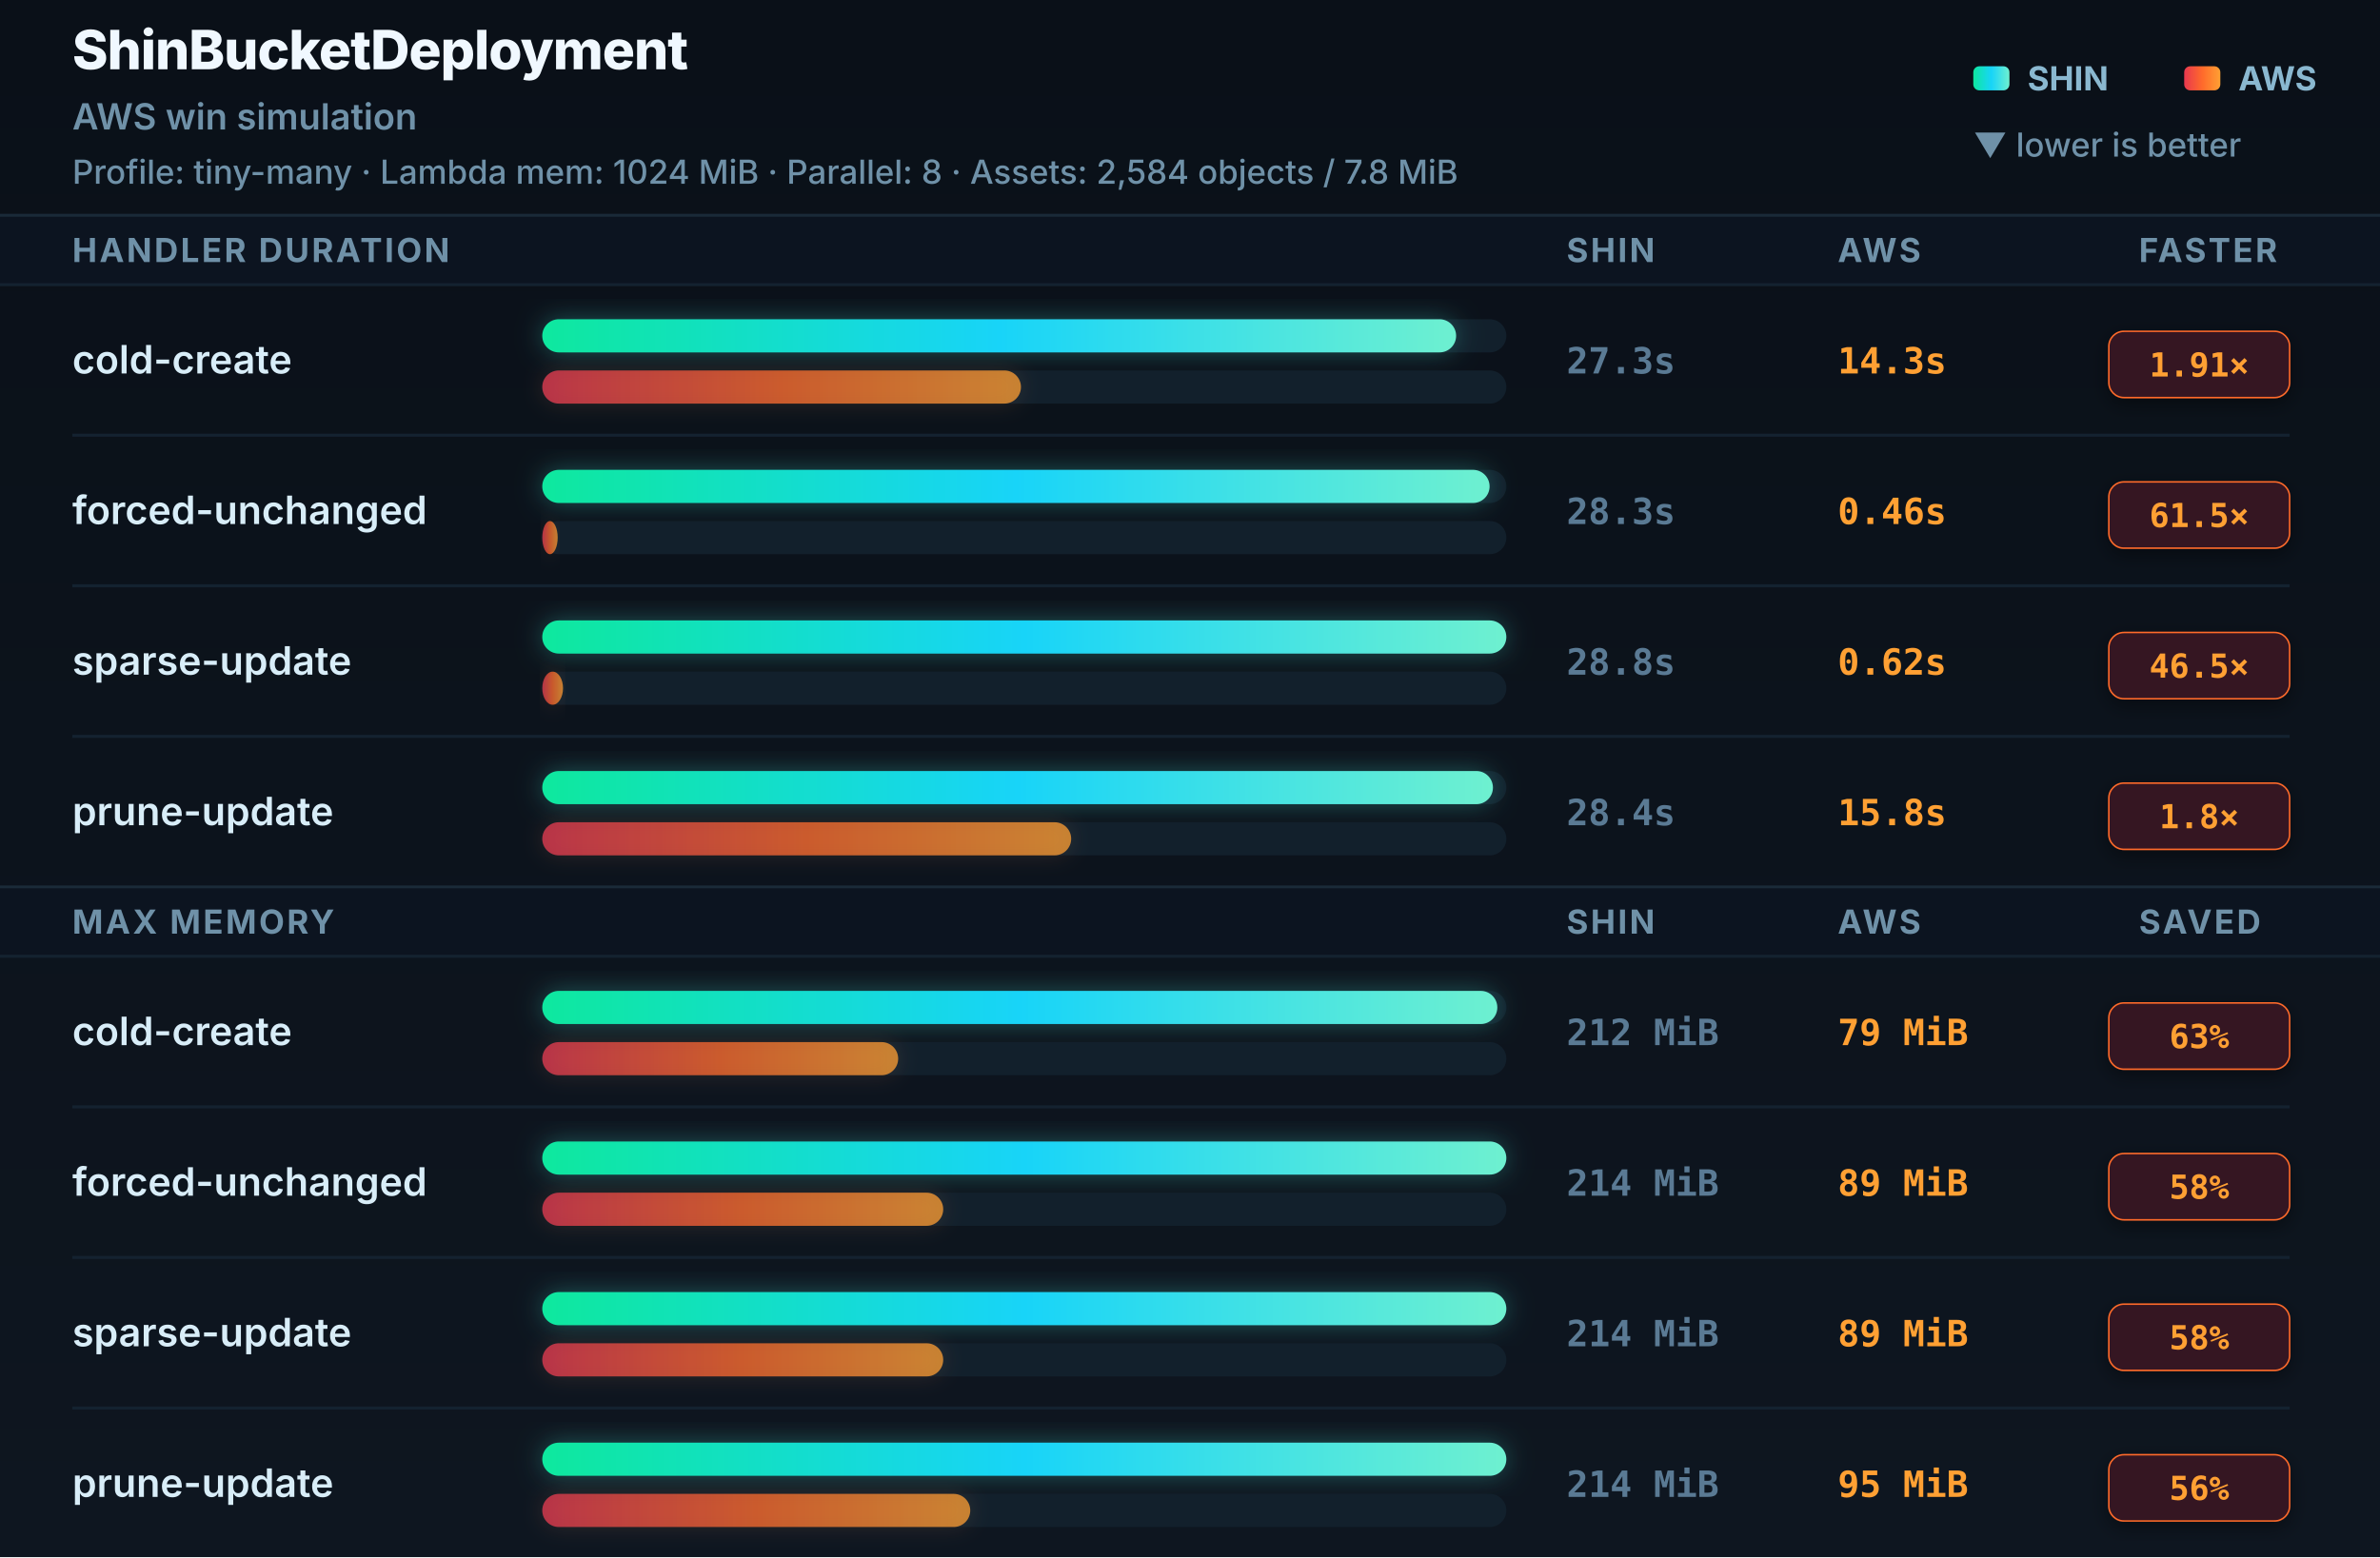
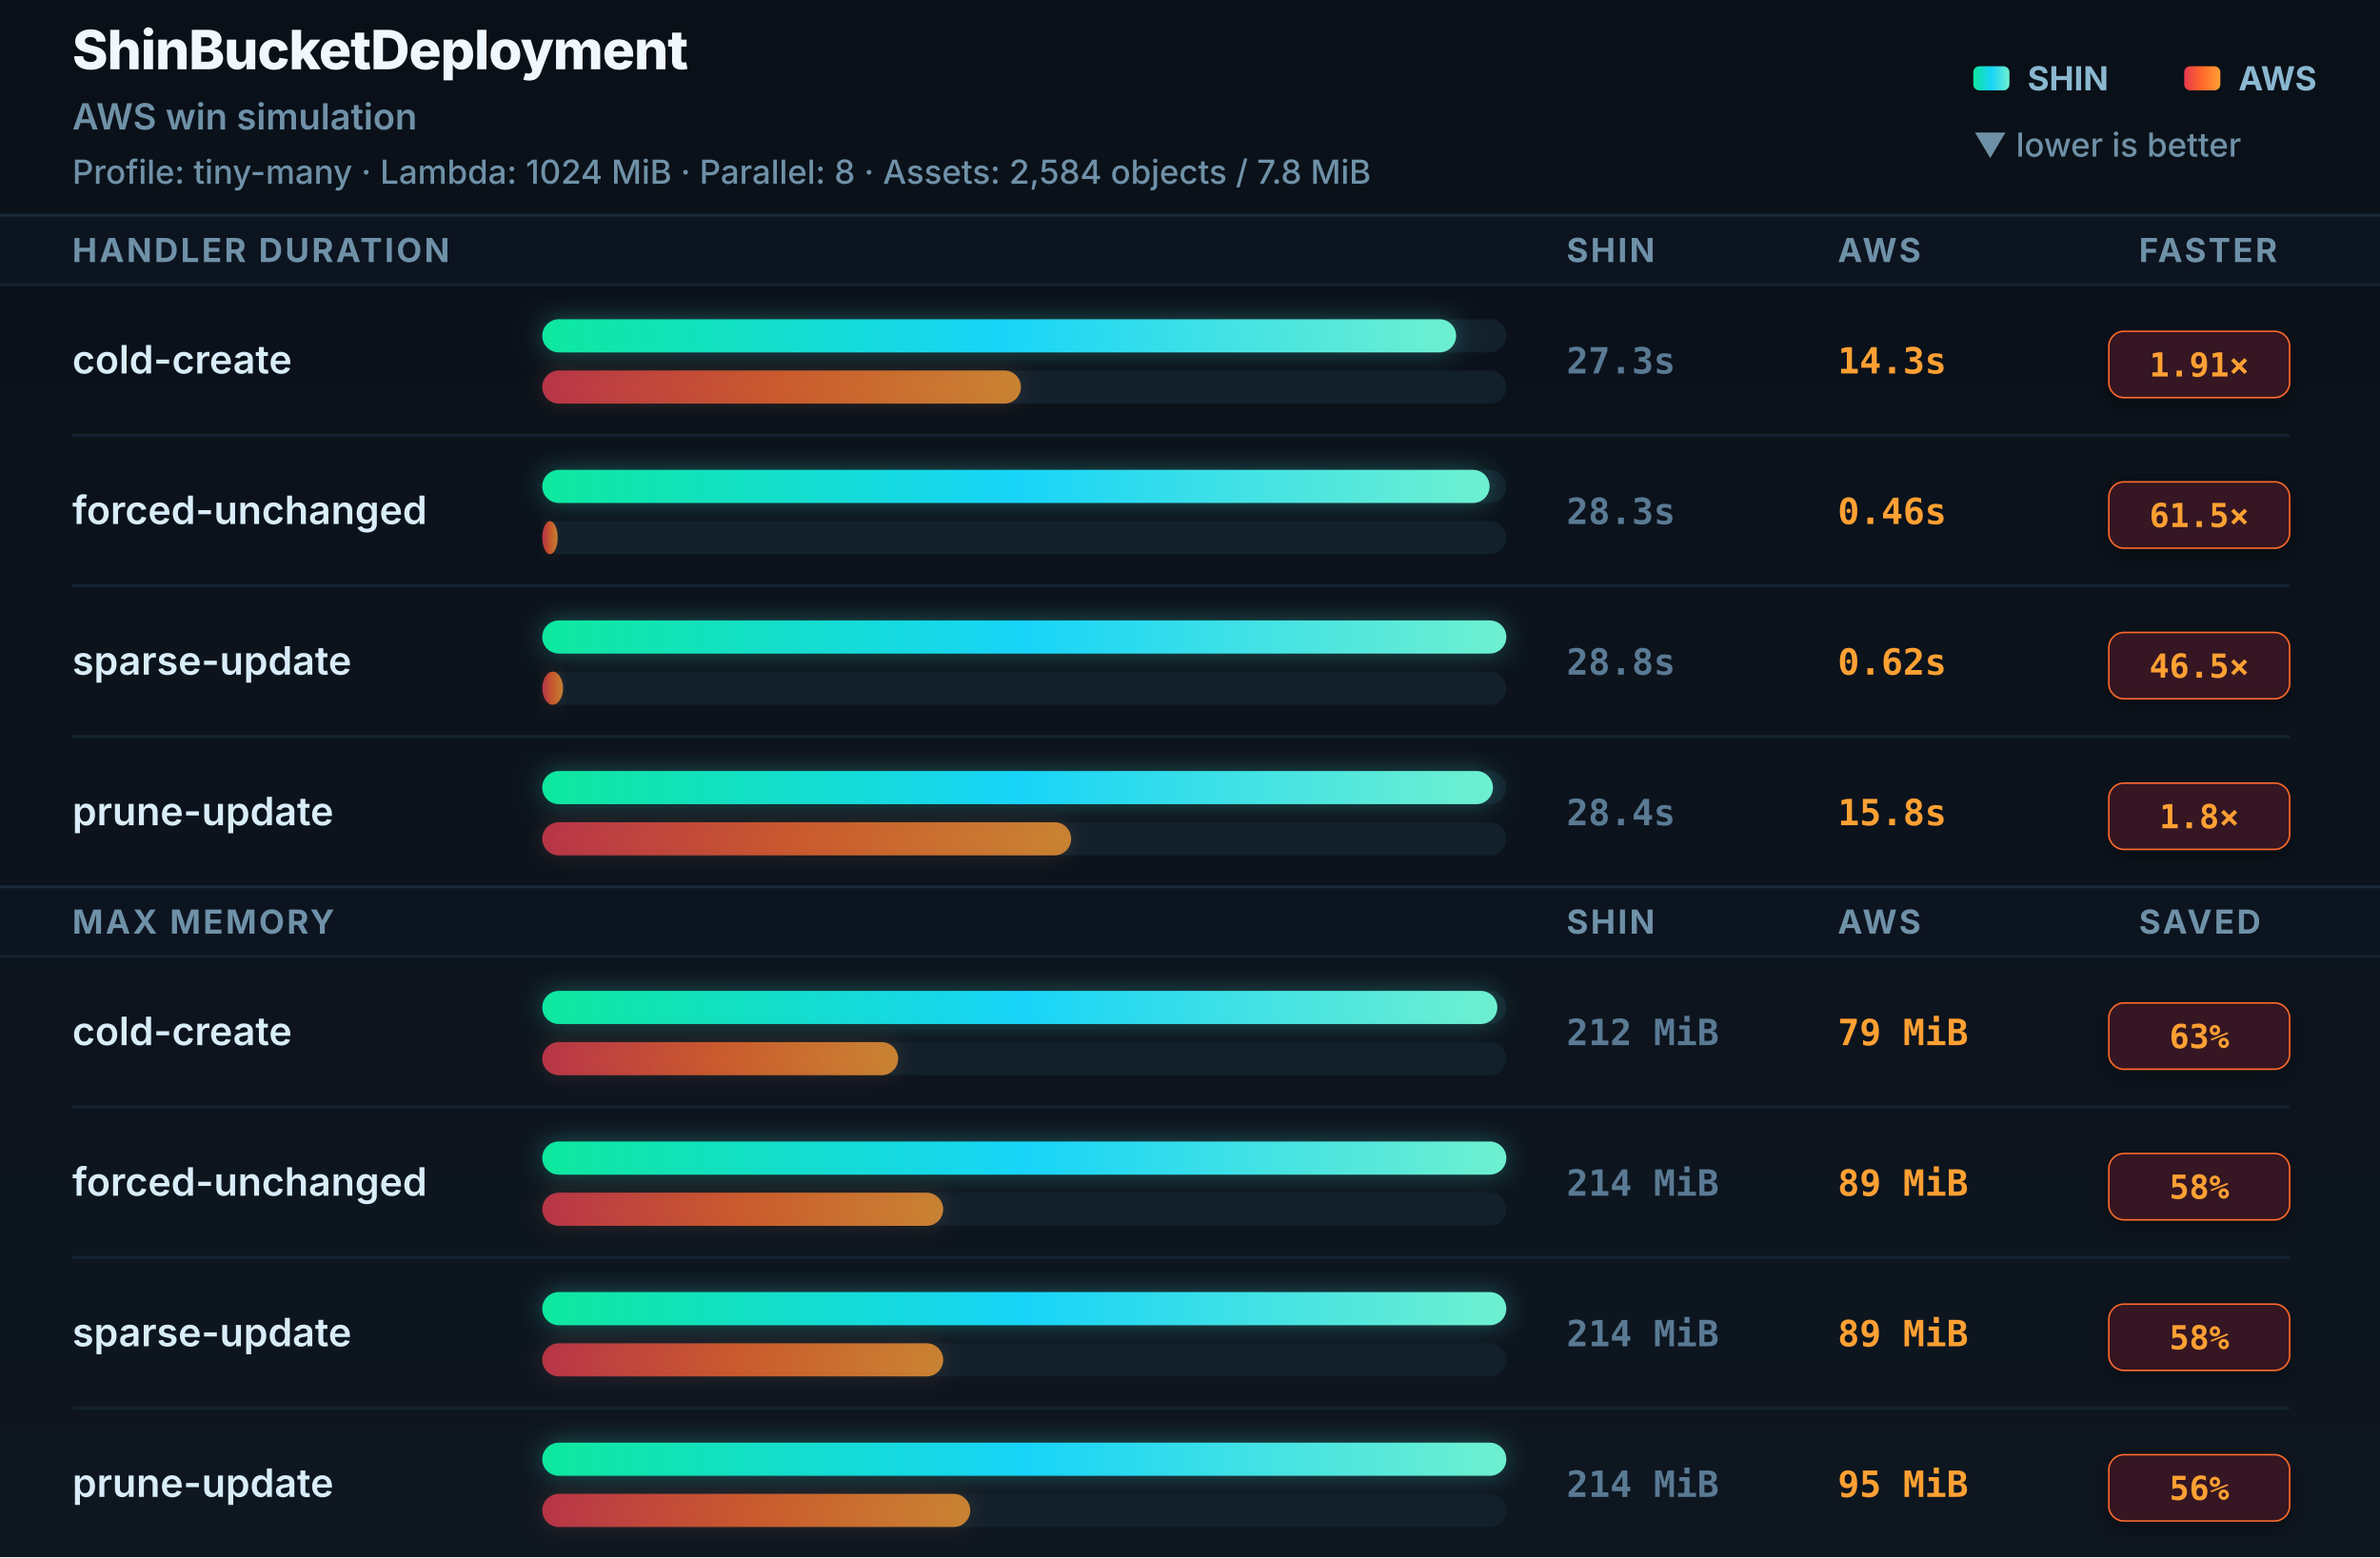
<svg xmlns="http://www.w3.org/2000/svg" width="790" height="517" viewBox="0 0 790 517" role="img" aria-labelledby="title desc">
  <defs>
    <linearGradient id="shin" x1="0" y1="0" x2="1" y2="0">
      <stop offset="0" stop-color="#0ee89e" />
      <stop offset="0.5" stop-color="#18d4f8" />
      <stop offset="1" stop-color="#6ef0d0" />
    </linearGradient>
    <linearGradient id="aws" x1="0" y1="0" x2="1" y2="0">
      <stop offset="0" stop-color="#e8384f" />
      <stop offset="0.5" stop-color="#ff6a2b" />
      <stop offset="1" stop-color="#ffa033" />
    </linearGradient>
    <linearGradient id="bgGrad" x1="0" y1="0" x2="0" y2="1">
      <stop offset="0" stop-color="#0a1018" />
      <stop offset="1" stop-color="#0e1620" />
    </linearGradient>
    <filter id="gS" x="-8%" y="-60%" width="116%" height="220%">
      <feGaussianBlur in="SourceGraphic" stdDeviation="4" />
      <feColorMatrix type="matrix" values="0 0 0 0 0.06 0 0 0 0 0.85 0 0 0 0 0.7 0 0 0 0.6 0" />
    </filter>
    <filter id="gA" x="-8%" y="-60%" width="116%" height="220%">
      <feGaussianBlur in="SourceGraphic" stdDeviation="3.5" />
      <feColorMatrix type="matrix" values="0 0 0 0 0.95 0 0 0 0 0.35 0 0 0 0 0.15 0 0 0 0.4 0" />
    </filter>
    <filter id="badgeShadow" x="-20%" y="-30%" width="140%" height="160%">
      <feDropShadow dx="0" dy="2" stdDeviation="3" flood-color="#000" flood-opacity="0.4" />
    </filter>
  </defs>
  <rect width="790" height="517" fill="url(#bgGrad)" />
  <text x="24" y="23" font-family="Inter, -apple-system, sans-serif" font-size="18" font-weight="800" fill="#f0f8ff" letter-spacing="-0.3">ShinBucketDeployment</text>
  <text x="24" y="43" font-family="Inter, -apple-system, sans-serif" font-size="12" font-weight="600" fill="#6f91a8">AWS win simulation</text>
-   <text x="24" y="61" font-family="Inter, -apple-system, sans-serif" font-size="11" font-weight="500" fill="#6f91a8">Profile: tiny-many · Lambda mem: 1024 MiB · Parallel: 8 · Assets: 2,584 objects / 7.8 MiB</text>
+   <text x="24" y="61" font-family="Inter, -apple-system, sans-serif" font-size="11" font-weight="500" fill="#6f91a8">Profile: tiny-many · Lambda: 1024 MiB · Parallel: 8 · Assets: 2,584 objects / 7.8 MiB</text>
  <rect x="655" y="22" width="12" height="8" rx="2" fill="url(#shin)" />
  <text x="673" y="30" font-family="Inter, -apple-system, sans-serif" font-size="11" font-weight="700" fill="#8ab8d0">SHIN</text>
  <rect x="725" y="22" width="12" height="8" rx="2" fill="url(#aws)" />
  <text x="743" y="30" font-family="Inter, -apple-system, sans-serif" font-size="11" font-weight="700" fill="#8ab8d0">AWS</text>
  <text x="655" y="52" font-family="Inter, -apple-system, sans-serif" font-size="11" font-weight="500" fill="#6f91a8">▼ lower is better</text>
  <rect x="0" y="71" width="790" height="1" fill="#1a2a38" />
  <rect y="72" width="790" height="22" fill="#0c1420" />
  <text x="24" y="87" font-family="Inter, -apple-system, sans-serif" font-size="11" font-weight="700" fill="#6f91a8" letter-spacing="0.8">HANDLER DURATION</text>
  <text x="520" y="87" font-family="Inter, -apple-system, sans-serif" font-size="11" font-weight="700" fill="#6f91a8" letter-spacing="0.8">SHIN</text>
  <text x="610" y="87" font-family="Inter, -apple-system, sans-serif" font-size="11" font-weight="700" fill="#6f91a8" letter-spacing="0.8">AWS</text>
  <text x="710" y="87" font-family="Inter, -apple-system, sans-serif" font-size="11" font-weight="700" fill="#6f91a8" letter-spacing="0.8">FASTER</text>
  <rect x="0" y="94" width="790" height="1" fill="#142230" />
  <text x="24" y="124" font-family="Inter, -apple-system, sans-serif" font-size="13" font-weight="600" fill="#d8edf8">cold-create</text>
  <rect x="180" y="106" width="320" height="11" rx="5.5" fill="#12202c" />
  <rect x="180" y="106" width="303.333" height="11" rx="5.5" fill="url(#shin)" filter="url(#gS)" opacity="0.5" />
  <rect x="180" y="106" width="303.333" height="11" rx="5.5" fill="url(#shin)" />
  <rect x="180" y="123" width="320" height="11" rx="5.5" fill="#12202c" />
  <rect x="180" y="123" width="158.889" height="11" rx="5.5" fill="url(#aws)" filter="url(#gA)" opacity="0.35" />
  <rect x="180" y="123" width="158.889" height="11" rx="5.5" fill="url(#aws)" opacity="0.75" />
  <text x="520" y="124" font-family="JetBrains Mono, monospace" font-size="12" font-weight="700" fill="#5a7a94">27.3s</text>
  <text x="610" y="124" font-family="JetBrains Mono, monospace" font-size="12" font-weight="700" fill="#ffa033">14.3s</text>
  <rect x="700" y="110" width="60" height="22" rx="5" fill="#341821" stroke="#ff6a2b" stroke-width="0.5" filter="url(#badgeShadow)" />
  <text x="730" y="125" text-anchor="middle" font-family="JetBrains Mono, monospace" font-size="11" font-weight="800" fill="#ffa033">1.91×</text>
  <rect x="24" y="144" width="736" height="1" fill="#142230" />
  <text x="24" y="174" font-family="Inter, -apple-system, sans-serif" font-size="13" font-weight="600" fill="#d8edf8">forced-unchanged</text>
  <rect x="180" y="156" width="320" height="11" rx="5.5" fill="#12202c" />
  <rect x="180" y="156" width="314.444" height="11" rx="5.5" fill="url(#shin)" filter="url(#gS)" opacity="0.5" />
  <rect x="180" y="156" width="314.444" height="11" rx="5.5" fill="url(#shin)" />
  <rect x="180" y="173" width="320" height="11" rx="5.5" fill="#12202c" />
  <rect x="180" y="173" width="5.111" height="11" rx="5.5" fill="url(#aws)" filter="url(#gA)" opacity="0.35" />
  <rect x="180" y="173" width="5.111" height="11" rx="5.5" fill="url(#aws)" opacity="0.75" />
  <text x="520" y="174" font-family="JetBrains Mono, monospace" font-size="12" font-weight="700" fill="#5a7a94">28.3s</text>
  <text x="610" y="174" font-family="JetBrains Mono, monospace" font-size="12" font-weight="700" fill="#ffa033">0.46s</text>
  <rect x="700" y="160" width="60" height="22" rx="5" fill="#341821" stroke="#ff6a2b" stroke-width="0.5" filter="url(#badgeShadow)" />
  <text x="730" y="175" text-anchor="middle" font-family="JetBrains Mono, monospace" font-size="11" font-weight="800" fill="#ffa033">61.5×</text>
  <rect x="24" y="194" width="736" height="1" fill="#142230" />
  <text x="24" y="224" font-family="Inter, -apple-system, sans-serif" font-size="13" font-weight="600" fill="#d8edf8">sparse-update</text>
  <rect x="180" y="206" width="320" height="11" rx="5.5" fill="#12202c" />
  <rect x="180" y="206" width="320" height="11" rx="5.5" fill="url(#shin)" filter="url(#gS)" opacity="0.5" />
  <rect x="180" y="206" width="320" height="11" rx="5.5" fill="url(#shin)" />
  <rect x="180" y="223" width="320" height="11" rx="5.5" fill="#12202c" />
  <rect x="180" y="223" width="6.889" height="11" rx="5.5" fill="url(#aws)" filter="url(#gA)" opacity="0.35" />
  <rect x="180" y="223" width="6.889" height="11" rx="5.5" fill="url(#aws)" opacity="0.75" />
  <text x="520" y="224" font-family="JetBrains Mono, monospace" font-size="12" font-weight="700" fill="#5a7a94">28.8s</text>
  <text x="610" y="224" font-family="JetBrains Mono, monospace" font-size="12" font-weight="700" fill="#ffa033">0.62s</text>
  <rect x="700" y="210" width="60" height="22" rx="5" fill="#341821" stroke="#ff6a2b" stroke-width="0.5" filter="url(#badgeShadow)" />
  <text x="730" y="225" text-anchor="middle" font-family="JetBrains Mono, monospace" font-size="11" font-weight="800" fill="#ffa033">46.5×</text>
  <rect x="24" y="244" width="736" height="1" fill="#142230" />
  <text x="24" y="274" font-family="Inter, -apple-system, sans-serif" font-size="13" font-weight="600" fill="#d8edf8">prune-update</text>
  <rect x="180" y="256" width="320" height="11" rx="5.5" fill="#12202c" />
  <rect x="180" y="256" width="315.556" height="11" rx="5.5" fill="url(#shin)" filter="url(#gS)" opacity="0.5" />
  <rect x="180" y="256" width="315.556" height="11" rx="5.5" fill="url(#shin)" />
  <rect x="180" y="273" width="320" height="11" rx="5.5" fill="#12202c" />
  <rect x="180" y="273" width="175.556" height="11" rx="5.5" fill="url(#aws)" filter="url(#gA)" opacity="0.35" />
  <rect x="180" y="273" width="175.556" height="11" rx="5.5" fill="url(#aws)" opacity="0.75" />
  <text x="520" y="274" font-family="JetBrains Mono, monospace" font-size="12" font-weight="700" fill="#5a7a94">28.4s</text>
  <text x="610" y="274" font-family="JetBrains Mono, monospace" font-size="12" font-weight="700" fill="#ffa033">15.8s</text>
  <rect x="700" y="260" width="60" height="22" rx="5" fill="#341821" stroke="#ff6a2b" stroke-width="0.5" filter="url(#badgeShadow)" />
  <text x="730" y="275" text-anchor="middle" font-family="JetBrains Mono, monospace" font-size="11" font-weight="800" fill="#ffa033">1.8×</text>
  <rect x="0" y="294" width="790" height="1" fill="#1a2a38" />
  <rect y="295" width="790" height="22" fill="#0c1420" />
  <text x="24" y="310" font-family="Inter, -apple-system, sans-serif" font-size="11" font-weight="700" fill="#6f91a8" letter-spacing="0.8">MAX MEMORY</text>
  <text x="520" y="310" font-family="Inter, -apple-system, sans-serif" font-size="11" font-weight="700" fill="#6f91a8" letter-spacing="0.8">SHIN</text>
  <text x="610" y="310" font-family="Inter, -apple-system, sans-serif" font-size="11" font-weight="700" fill="#6f91a8" letter-spacing="0.8">AWS</text>
  <text x="710" y="310" font-family="Inter, -apple-system, sans-serif" font-size="11" font-weight="700" fill="#6f91a8" letter-spacing="0.8">SAVED</text>
  <rect x="0" y="317" width="790" height="1" fill="#142230" />
  <text x="24" y="347" font-family="Inter, -apple-system, sans-serif" font-size="13" font-weight="600" fill="#d8edf8">cold-create</text>
  <rect x="180" y="329" width="320" height="11" rx="5.5" fill="#12202c" />
  <rect x="180" y="329" width="317.009" height="11" rx="5.5" fill="url(#shin)" filter="url(#gS)" opacity="0.5" />
  <rect x="180" y="329" width="317.009" height="11" rx="5.5" fill="url(#shin)" />
  <rect x="180" y="346" width="320" height="11" rx="5.5" fill="#12202c" />
  <rect x="180" y="346" width="118.131" height="11" rx="5.5" fill="url(#aws)" filter="url(#gA)" opacity="0.35" />
  <rect x="180" y="346" width="118.131" height="11" rx="5.5" fill="url(#aws)" opacity="0.75" />
  <text x="520" y="347" font-family="JetBrains Mono, monospace" font-size="12" font-weight="700" fill="#5a7a94">212 MiB</text>
  <text x="610" y="347" font-family="JetBrains Mono, monospace" font-size="12" font-weight="700" fill="#ffa033">79 MiB</text>
  <rect x="700" y="333" width="60" height="22" rx="5" fill="#341821" stroke="#ff6a2b" stroke-width="0.5" filter="url(#badgeShadow)" />
  <text x="730" y="348" text-anchor="middle" font-family="JetBrains Mono, monospace" font-size="11" font-weight="800" fill="#ffa033">63%</text>
  <rect x="24" y="367" width="736" height="1" fill="#142230" />
  <text x="24" y="397" font-family="Inter, -apple-system, sans-serif" font-size="13" font-weight="600" fill="#d8edf8">forced-unchanged</text>
  <rect x="180" y="379" width="320" height="11" rx="5.5" fill="#12202c" />
  <rect x="180" y="379" width="320" height="11" rx="5.5" fill="url(#shin)" filter="url(#gS)" opacity="0.5" />
  <rect x="180" y="379" width="320" height="11" rx="5.5" fill="url(#shin)" />
  <rect x="180" y="396" width="320" height="11" rx="5.5" fill="#12202c" />
  <rect x="180" y="396" width="133.084" height="11" rx="5.5" fill="url(#aws)" filter="url(#gA)" opacity="0.35" />
  <rect x="180" y="396" width="133.084" height="11" rx="5.5" fill="url(#aws)" opacity="0.75" />
  <text x="520" y="397" font-family="JetBrains Mono, monospace" font-size="12" font-weight="700" fill="#5a7a94">214 MiB</text>
  <text x="610" y="397" font-family="JetBrains Mono, monospace" font-size="12" font-weight="700" fill="#ffa033">89 MiB</text>
  <rect x="700" y="383" width="60" height="22" rx="5" fill="#341821" stroke="#ff6a2b" stroke-width="0.5" filter="url(#badgeShadow)" />
  <text x="730" y="398" text-anchor="middle" font-family="JetBrains Mono, monospace" font-size="11" font-weight="800" fill="#ffa033">58%</text>
  <rect x="24" y="417" width="736" height="1" fill="#142230" />
  <text x="24" y="447" font-family="Inter, -apple-system, sans-serif" font-size="13" font-weight="600" fill="#d8edf8">sparse-update</text>
  <rect x="180" y="429" width="320" height="11" rx="5.5" fill="#12202c" />
  <rect x="180" y="429" width="320" height="11" rx="5.5" fill="url(#shin)" filter="url(#gS)" opacity="0.5" />
  <rect x="180" y="429" width="320" height="11" rx="5.5" fill="url(#shin)" />
  <rect x="180" y="446" width="320" height="11" rx="5.5" fill="#12202c" />
  <rect x="180" y="446" width="133.084" height="11" rx="5.5" fill="url(#aws)" filter="url(#gA)" opacity="0.35" />
  <rect x="180" y="446" width="133.084" height="11" rx="5.5" fill="url(#aws)" opacity="0.75" />
  <text x="520" y="447" font-family="JetBrains Mono, monospace" font-size="12" font-weight="700" fill="#5a7a94">214 MiB</text>
  <text x="610" y="447" font-family="JetBrains Mono, monospace" font-size="12" font-weight="700" fill="#ffa033">89 MiB</text>
  <rect x="700" y="433" width="60" height="22" rx="5" fill="#341821" stroke="#ff6a2b" stroke-width="0.5" filter="url(#badgeShadow)" />
  <text x="730" y="448" text-anchor="middle" font-family="JetBrains Mono, monospace" font-size="11" font-weight="800" fill="#ffa033">58%</text>
  <rect x="24" y="467" width="736" height="1" fill="#142230" />
  <text x="24" y="497" font-family="Inter, -apple-system, sans-serif" font-size="13" font-weight="600" fill="#d8edf8">prune-update</text>
  <rect x="180" y="479" width="320" height="11" rx="5.5" fill="#12202c" />
  <rect x="180" y="479" width="320" height="11" rx="5.5" fill="url(#shin)" filter="url(#gS)" opacity="0.5" />
  <rect x="180" y="479" width="320" height="11" rx="5.5" fill="url(#shin)" />
  <rect x="180" y="496" width="320" height="11" rx="5.5" fill="#12202c" />
  <rect x="180" y="496" width="142.056" height="11" rx="5.5" fill="url(#aws)" filter="url(#gA)" opacity="0.35" />
  <rect x="180" y="496" width="142.056" height="11" rx="5.5" fill="url(#aws)" opacity="0.75" />
  <text x="520" y="497" font-family="JetBrains Mono, monospace" font-size="12" font-weight="700" fill="#5a7a94">214 MiB</text>
  <text x="610" y="497" font-family="JetBrains Mono, monospace" font-size="12" font-weight="700" fill="#ffa033">95 MiB</text>
  <rect x="700" y="483" width="60" height="22" rx="5" fill="#341821" stroke="#ff6a2b" stroke-width="0.5" filter="url(#badgeShadow)" />
  <text x="730" y="498" text-anchor="middle" font-family="JetBrains Mono, monospace" font-size="11" font-weight="800" fill="#ffa033">56%</text>
</svg>
